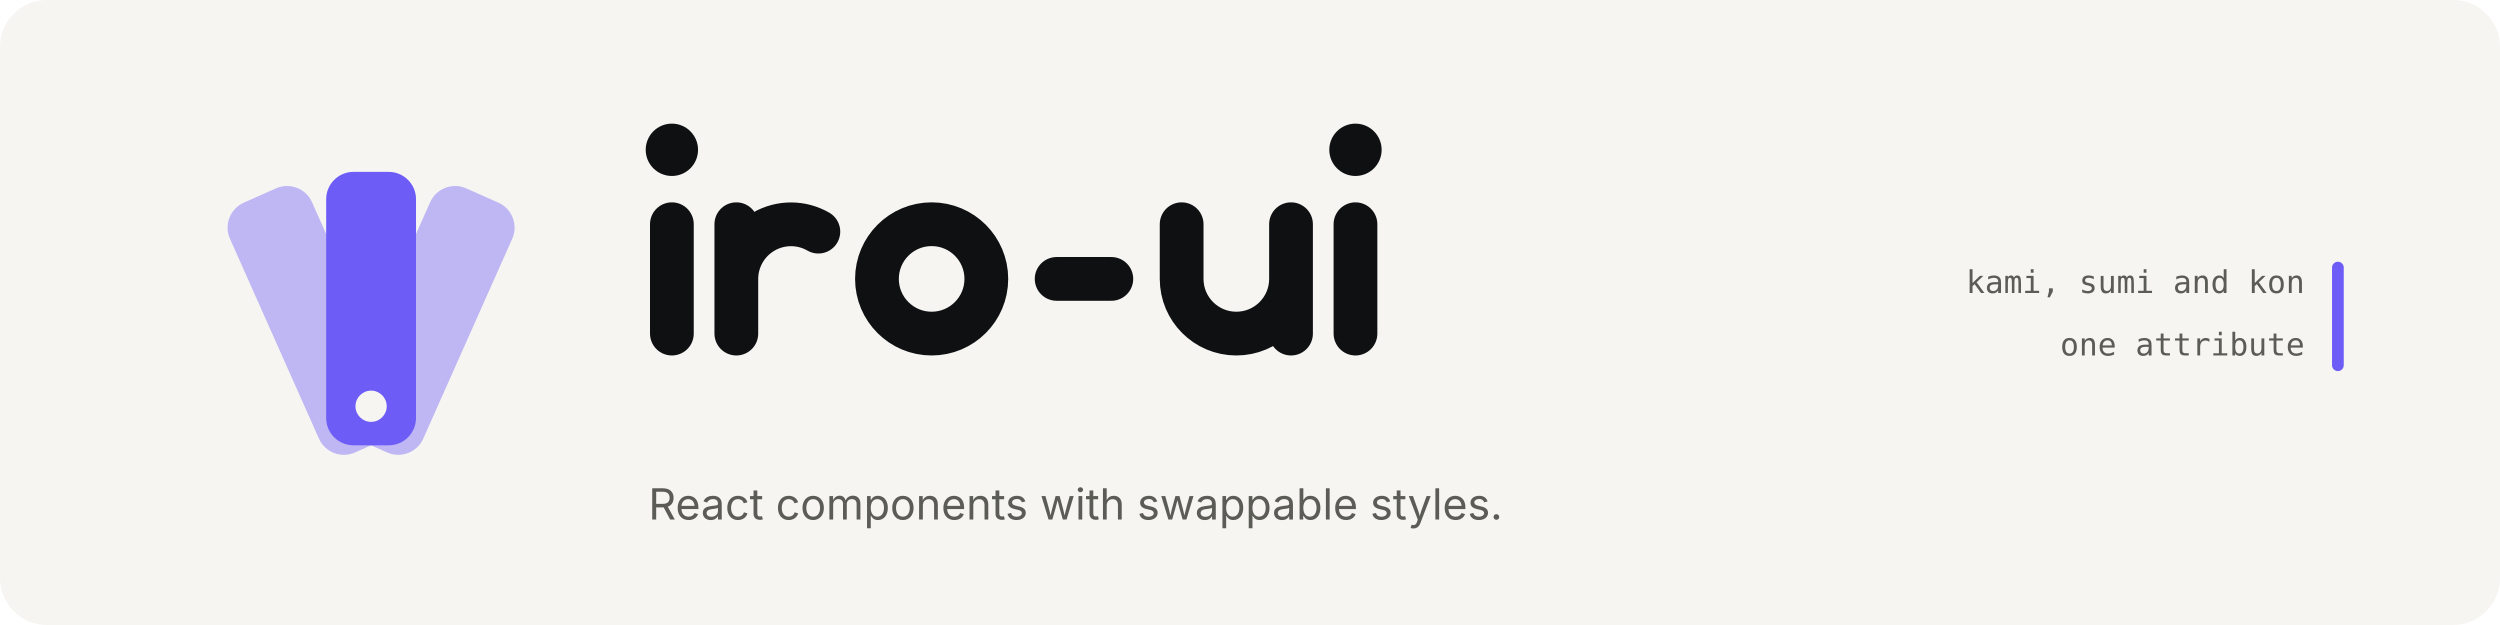
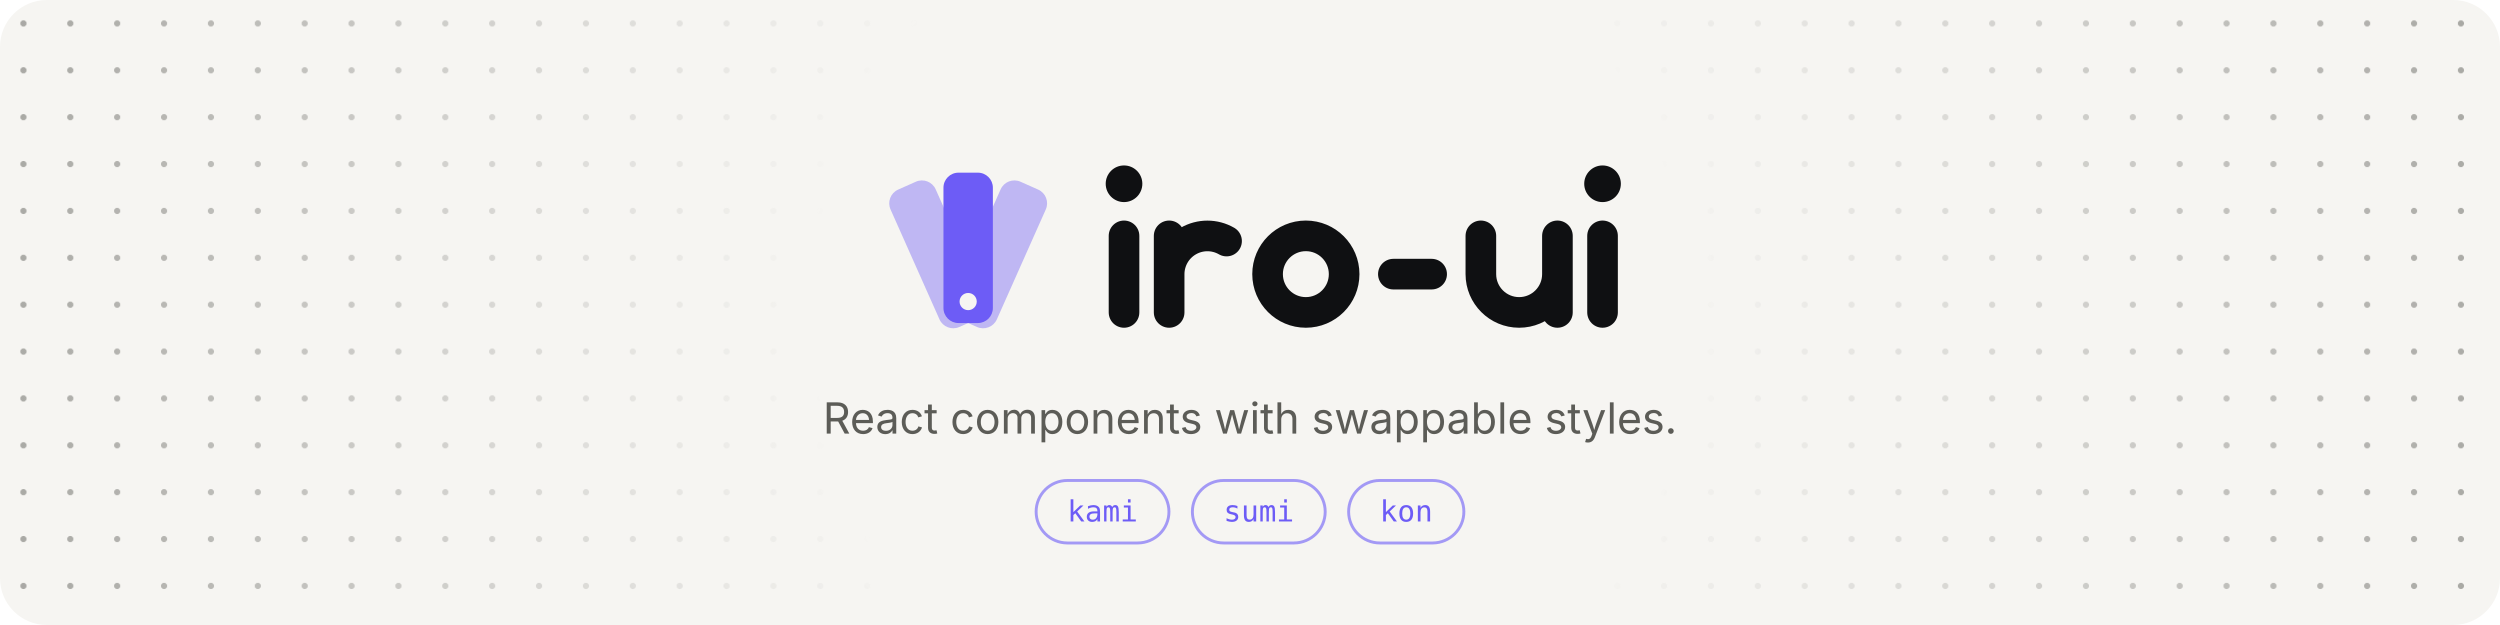
<svg xmlns="http://www.w3.org/2000/svg" width="1280" height="320" viewBox="0 0 1280 320" role="img" aria-labelledby="t d">
  <rect width="1280" height="320" rx="24" fill="#f6f5f2" />
-   <g transform="translate(110 80)">
-     <g fill="#6d5cf6">
-       <rect rx="14" width="46" height="140" x="57" y="8" fill-opacity="0.4" transform="rotate(-24 80 148)" />
-       <rect rx="14" width="46" height="140" x="57" y="8" fill-opacity="0.4" transform="rotate(24 80 148)" />
-       <rect rx="14" width="46" height="140" x="57" y="8" />
+   <defs>
+     <pattern id="dots-light" width="24" height="24" patternUnits="userSpaceOnUse">
+       <circle cx="12" cy="12" r="1.6" fill="#5c5c57" />
+     </pattern>
+     <radialGradient id="fadeg-light" cx="640" cy="160" r="640" gradientUnits="userSpaceOnUse">
+       <stop offset="0.35" stop-color="#000" />
+       <stop offset="1" stop-color="#fff" />
+     </radialGradient>
+     <mask id="fade-light">
+       <rect width="1280" height="320" fill="url(#fadeg-light)" />
+     </mask>
+   </defs>
+   <rect width="1280" height="320" rx="24" fill="url(#dots-light)" mask="url(#fade-light)" opacity="0.5" />
+   <g transform="translate(391.2 40) scale(0.55)">
+     <g transform="translate(110 80)">
+       <g fill="#6d5cf6">
+         <rect rx="14" width="46" height="140" x="57" y="8" fill-opacity="0.4" transform="rotate(-24 80 148)" />
+         <rect rx="14" width="46" height="140" x="57" y="8" fill-opacity="0.4" transform="rotate(24 80 148)" />
+         <rect rx="14" width="46" height="140" x="57" y="8" />
+       </g>
+       <circle cx="80" cy="128" r="8" fill="#f6f5f2" />
    </g>
-     <circle cx="80" cy="128" r="8" fill="#f6f5f2" />
  </g>
-   <path d="M344 114.8V170.8M377 114.8V170.8M377 142.8A28 28 0 0 1 419 118.6M449 142.8A28 28 0 1 0 505 142.8A28 28 0 1 0 449 142.8ZM541 142.8H569M605 114.8V142.8A28 28 0 0 0 661 142.8M661 114.8V170.8M694 114.8V170.8" fill="none" stroke="#0f1012" stroke-width="22.4" stroke-linecap="round" stroke-linejoin="round" />
-   <g fill="#0f1012">
-     <circle cx="344" cy="76.7" r="13.4" />
-     <circle cx="694" cy="76.7" r="13.4" />
+   <g transform="translate(334.7 40.4) scale(0.7)">
+     <path d="M344 114.8V170.8M377 114.8V170.8M377 142.8A28 28 0 0 1 419 118.6M449 142.8A28 28 0 1 0 505 142.8A28 28 0 1 0 449 142.8ZM541 142.8H569M605 114.8V142.8A28 28 0 0 0 661 142.8M661 114.8V170.8M694 114.8V170.8" fill="none" stroke-width="22.4" stroke-linecap="round" stroke-linejoin="round" stroke="#0f1012" />
+     <g fill="#0f1012">
+       <circle cx="344" cy="76.7" r="13.4" />
+       <circle cx="694" cy="76.7" r="13.4" />
+     </g>
  </g>
-   <text x="332" y="266" fill="#5c5c57" font-family="'Segoe UI', Inter, 'Helvetica Neue', Helvetica, Arial, sans-serif" font-size="22">React components with swappable styles.</text>
-   <g font-family="'JetBrains Mono', Consolas, Menlo, monospace" font-size="16" fill="#5c5c57" text-anchor="end">
-     <text x="1180" y="150">kami, sumi and kon</text>
-     <text x="1180" y="182">one attribute</text>
-   </g>
-   <rect x="1194" y="134" width="6" height="56" rx="3" fill="#6d5cf6" />
+   <text x="640" y="222" fill="#5c5c57" font-family="'Segoe UI', Inter, 'Helvetica Neue', Helvetica, Arial, sans-serif" font-size="22" text-anchor="middle">React components with swappable styles.</text>
+   <rect x="530.5" y="246" width="68" height="32" rx="16" fill="none" stroke="#6d5cf6" stroke-opacity="0.6" stroke-width="1.5" />
+   <text x="564.5" y="267" fill="#6d5cf6" font-family="'JetBrains Mono', Consolas, Menlo, monospace" font-size="15" text-anchor="middle">kami</text>
+   <rect x="610.5" y="246" width="68" height="32" rx="16" fill="none" stroke="#6d5cf6" stroke-opacity="0.6" stroke-width="1.5" />
+   <text x="644.5" y="267" fill="#6d5cf6" font-family="'JetBrains Mono', Consolas, Menlo, monospace" font-size="15" text-anchor="middle">sumi</text>
+   <rect x="690.5" y="246" width="59" height="32" rx="16" fill="none" stroke="#6d5cf6" stroke-opacity="0.6" stroke-width="1.5" />
+   <text x="720" y="267" fill="#6d5cf6" font-family="'JetBrains Mono', Consolas, Menlo, monospace" font-size="15" text-anchor="middle">kon</text>
</svg>
